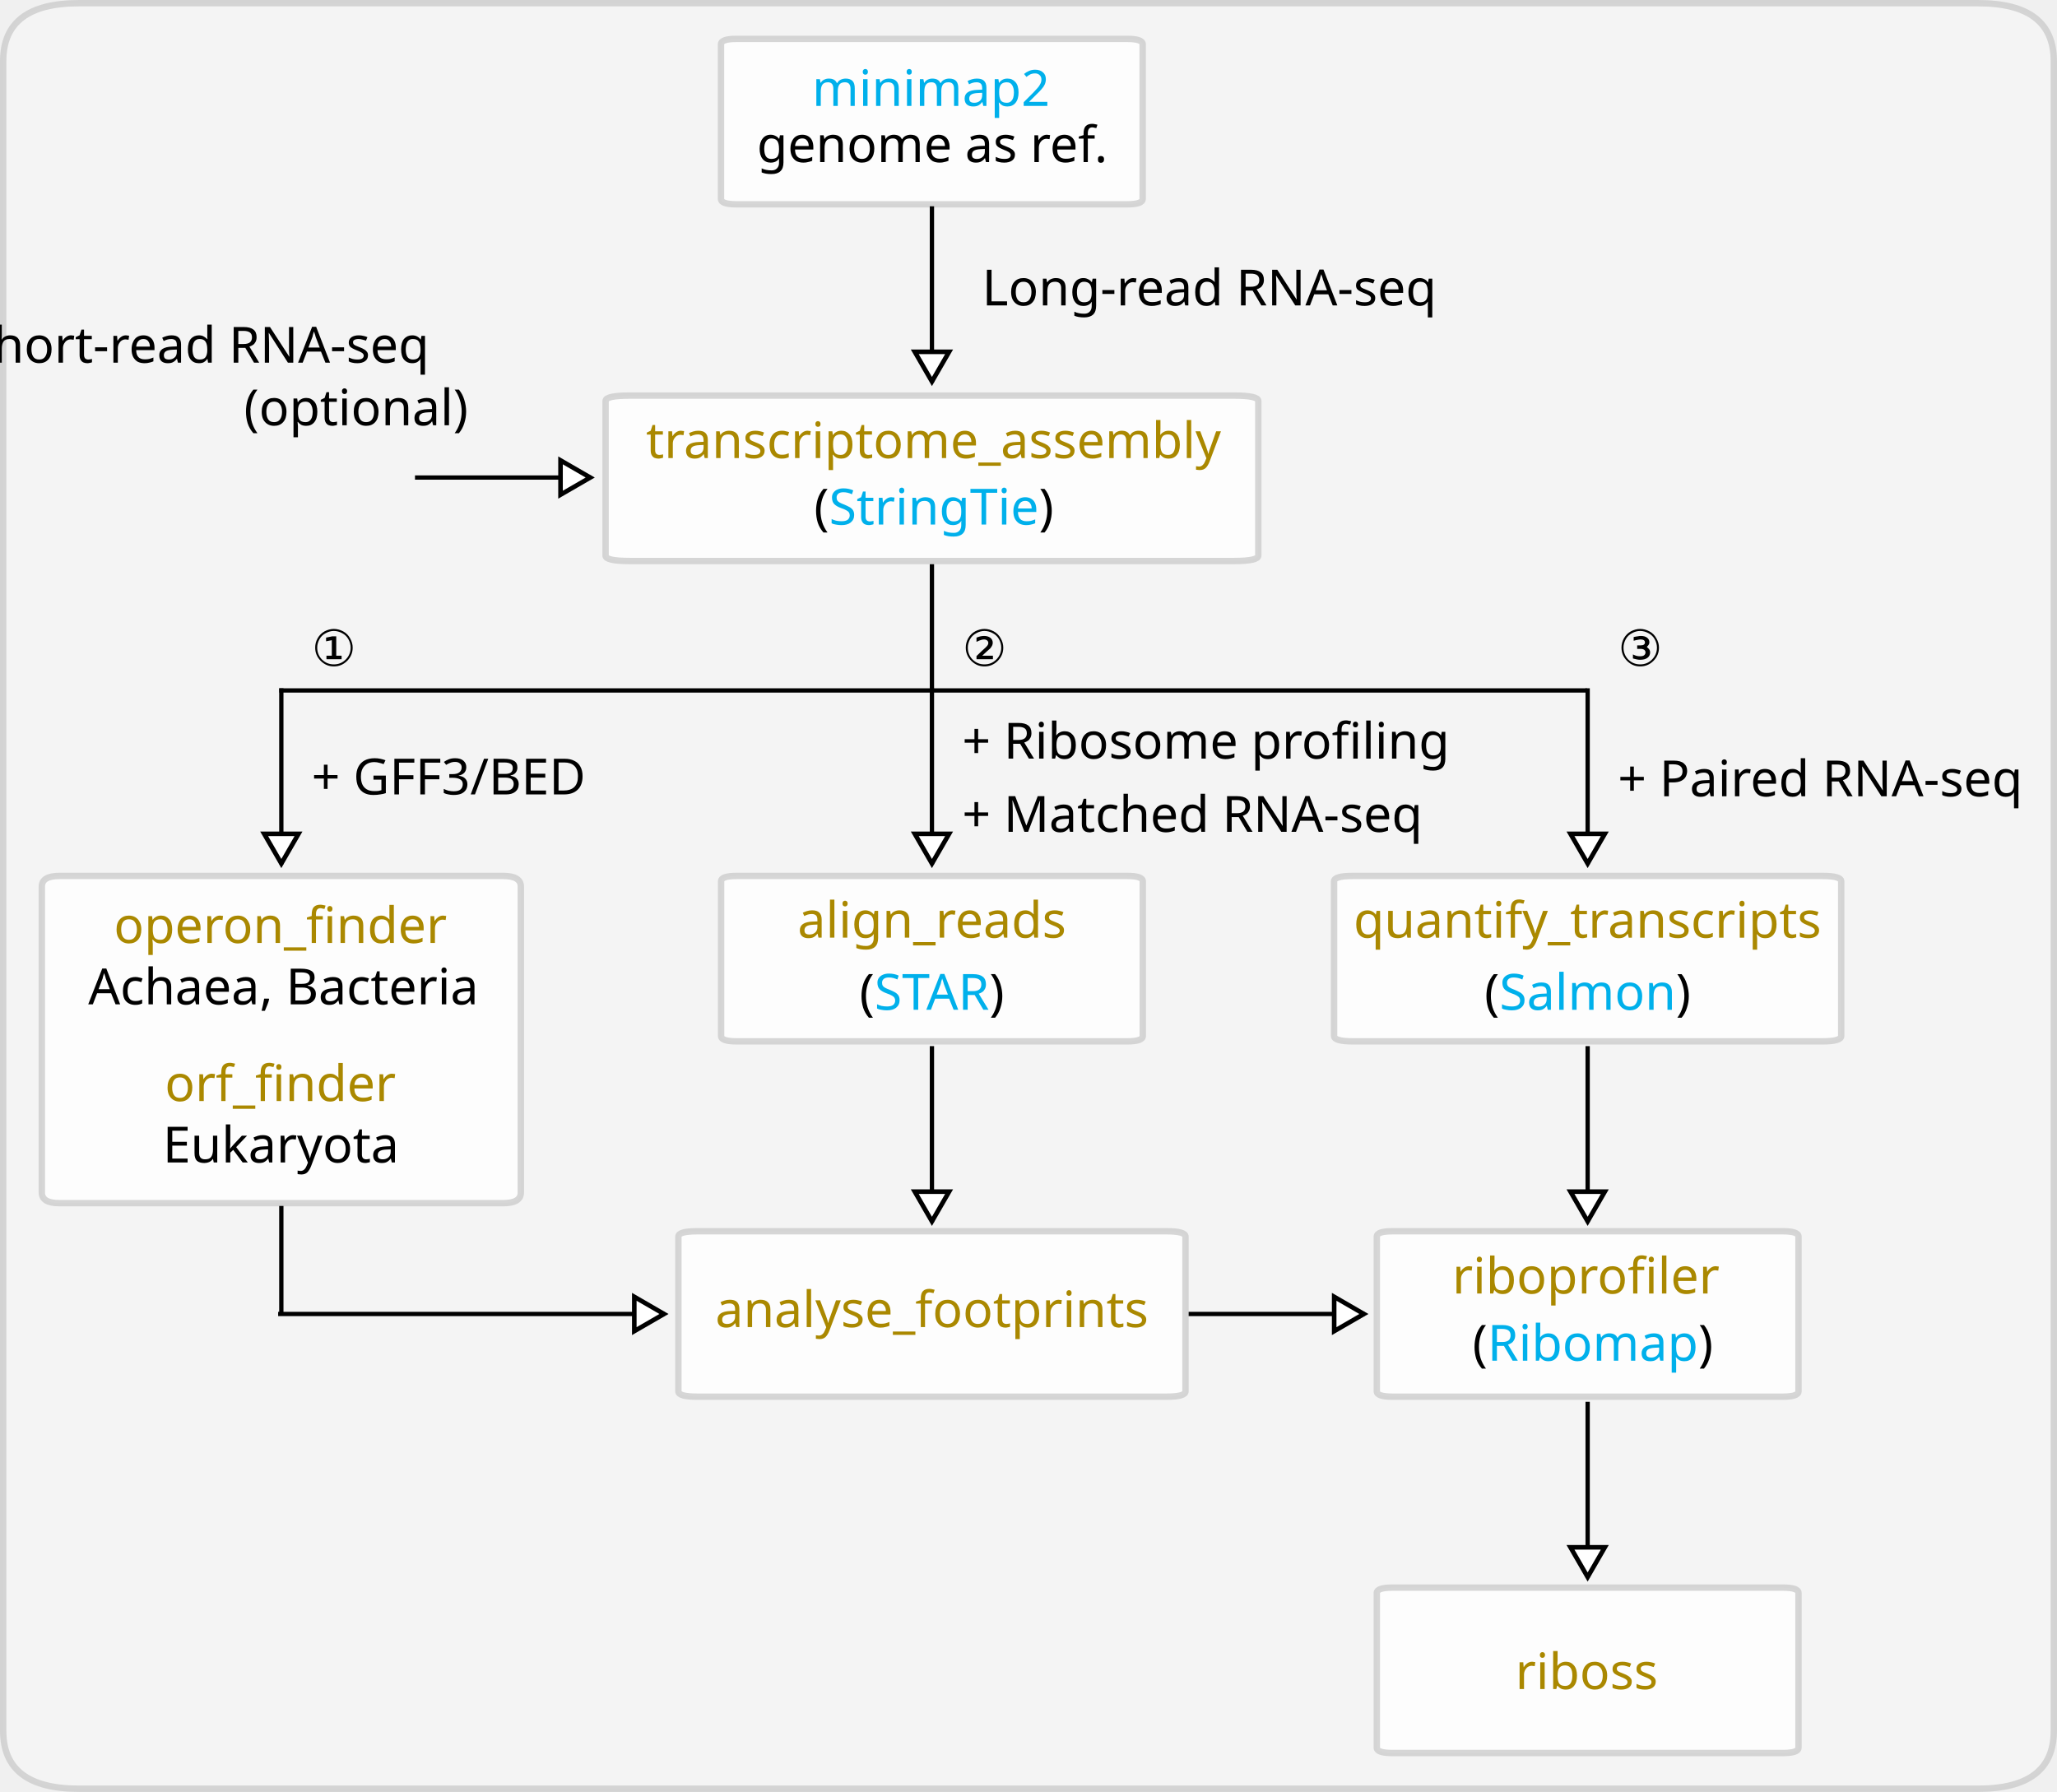
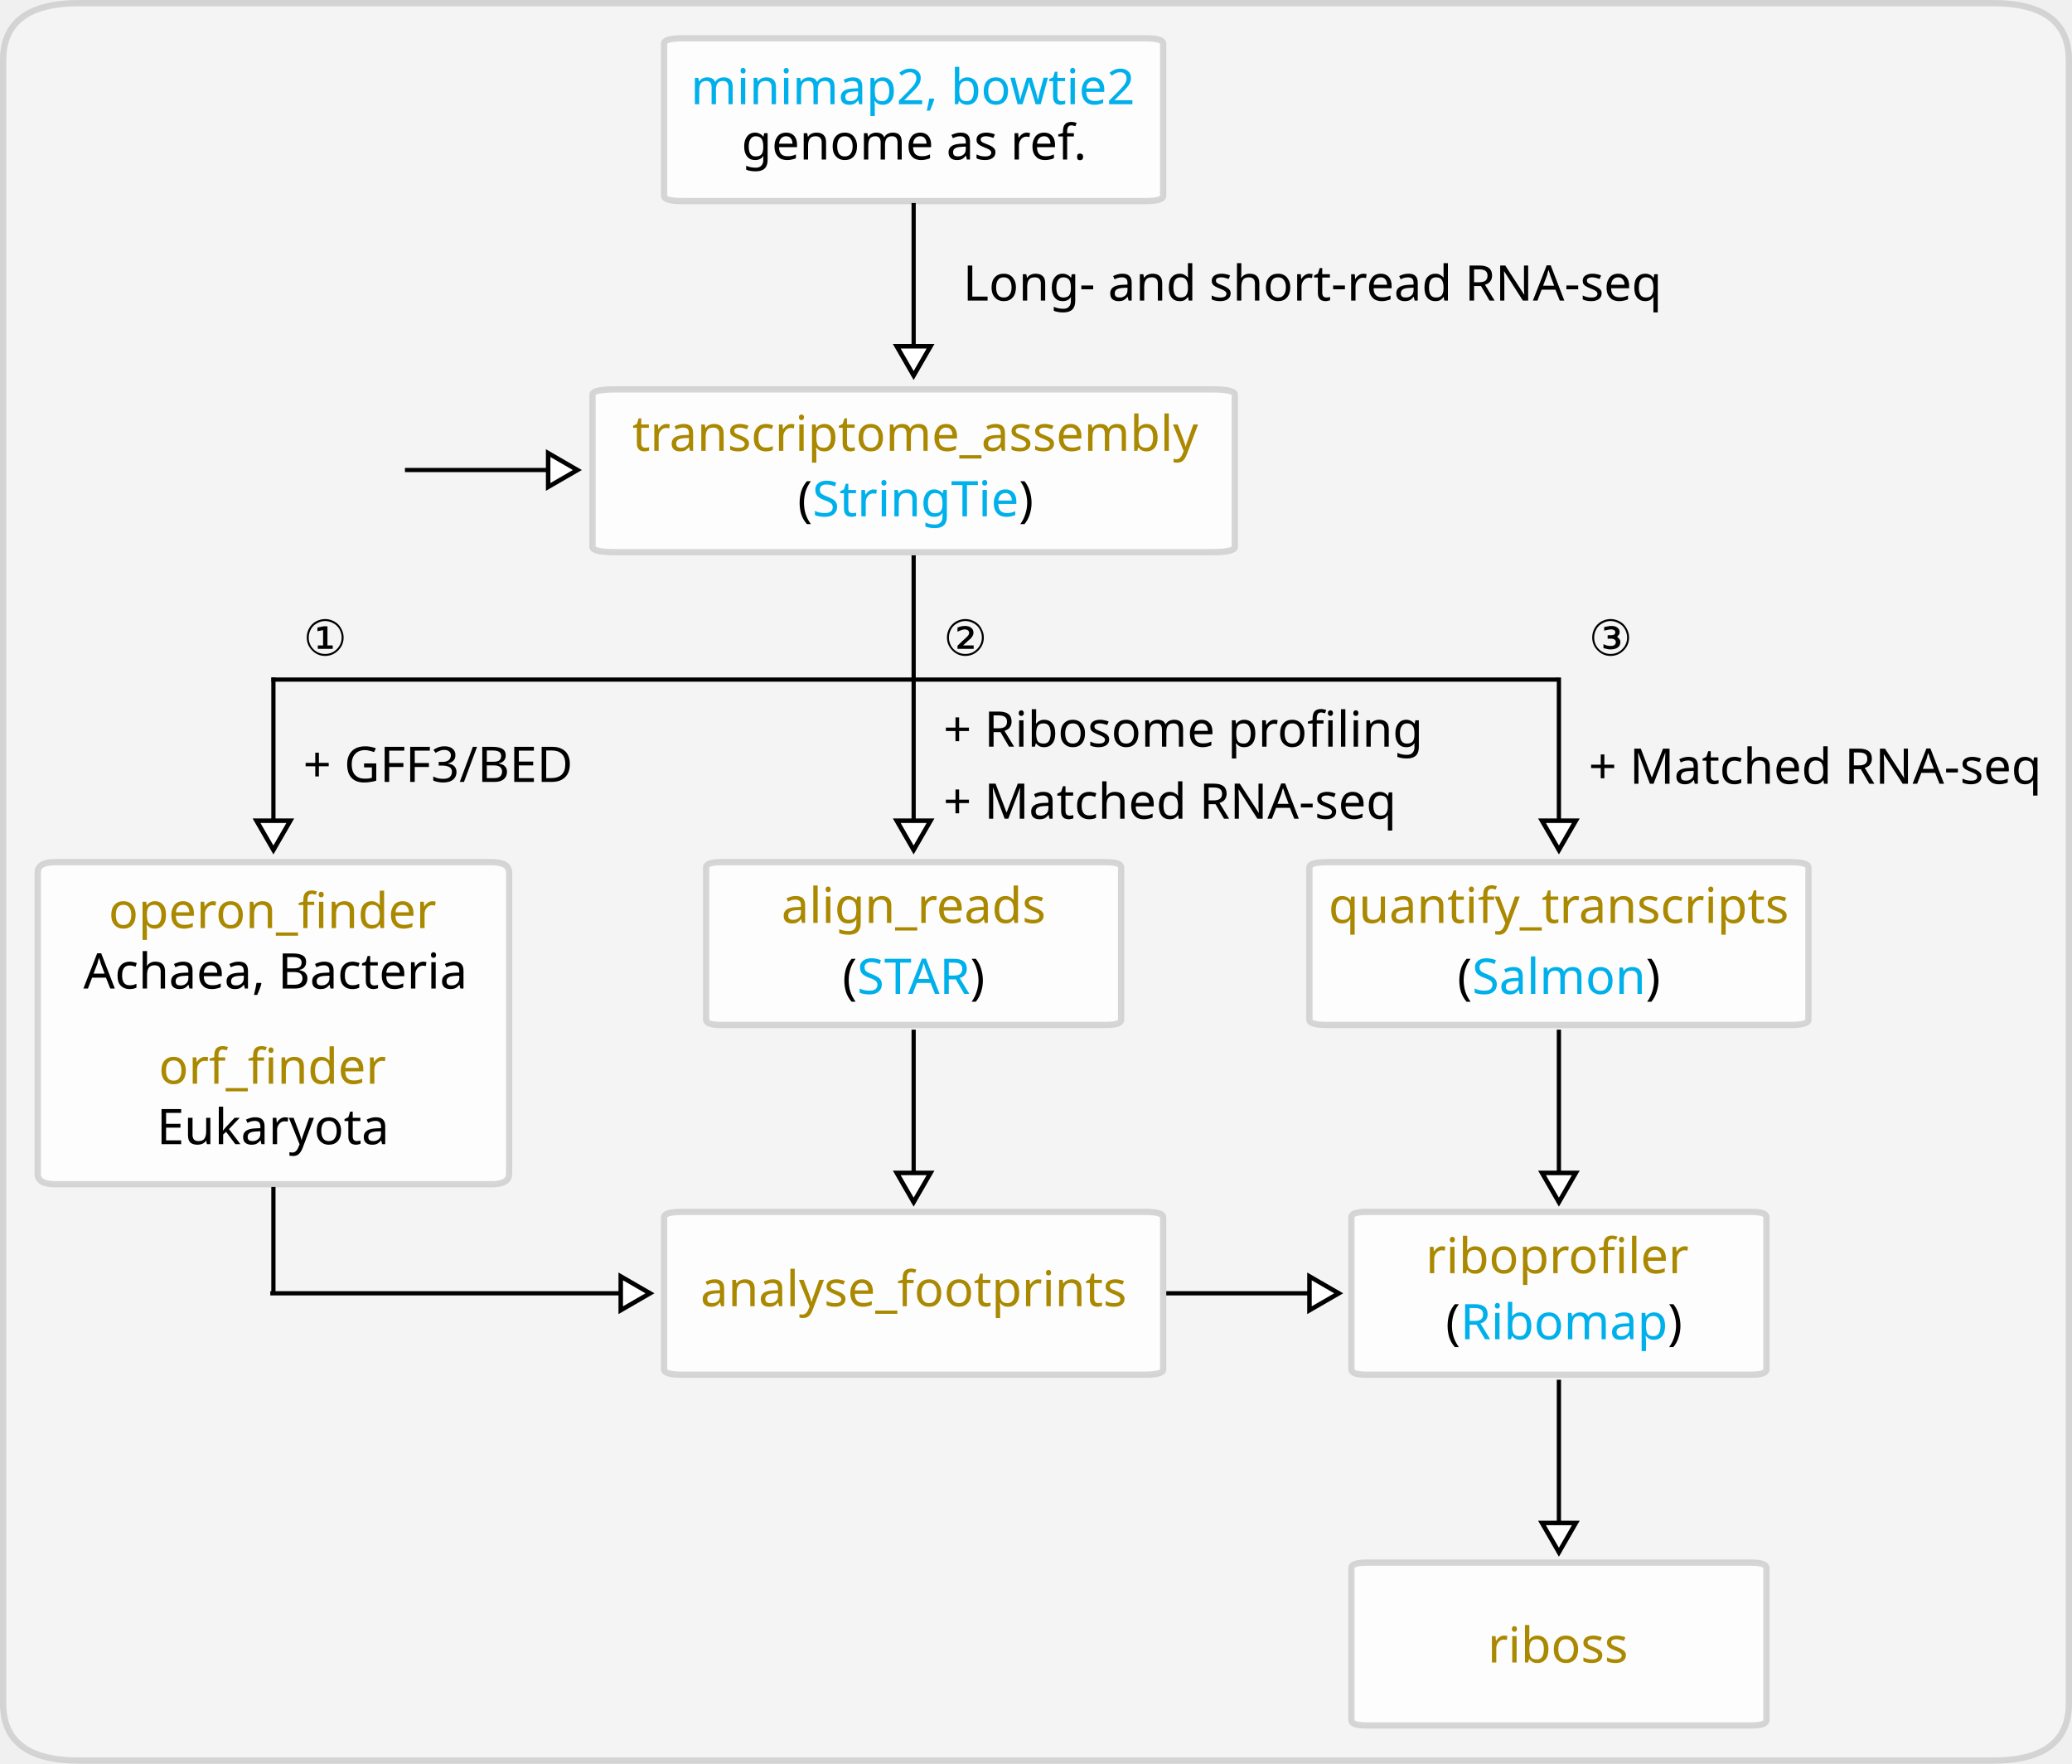
- <svg xmlns="http://www.w3.org/2000/svg" width="174mm" height="151.582mm" viewBox="0 0 174 151.582" version="1.1" id="svg5">
-   <style id="style2">
-     g { fill: black; }
-     @media (prefers-color-scheme: dark) {
-       g { fill: white; }
-     }
-   </style>
+ <svg xmlns="http://www.w3.org/2000/svg" width="178.108mm" height="151.582mm" viewBox="0 0 178.108 151.582" version="1.1" id="svg5">
  <defs id="defs2">
    <marker orient="auto" refY="0" refX="0" id="EmptyTriangleOutL-0-6-7" style="overflow:visible">
      <path id="path4861-4-29-53" d="M 5.77,0 -2.88,5 V -5 Z" style="fill:#ffffff;fill-rule:evenodd;stroke:#000000;stroke-width:1pt;stroke-opacity:1" transform="matrix(0.8,0,0,0.8,-4.8,0)" />
    </marker>
    <marker orient="auto" refY="0" refX="0" id="EmptyTriangleOutL-0-6-7-9" style="overflow:visible">
      <path id="path4861-4-29-53-4" d="M 5.77,0 -2.88,5 V -5 Z" style="fill:#ffffff;fill-rule:evenodd;stroke:#000000;stroke-width:1pt;stroke-opacity:1" transform="matrix(0.8,0,0,0.8,-4.8,0)" />
    </marker>
-     <marker orient="auto" refY="0" refX="0" id="EmptyTriangleOutL-0-6-7-9-1" style="overflow:visible">
-       <path id="path4861-4-29-53-4-5" d="M 5.77,0 -2.88,5 V -5 Z" style="fill:#ffffff;fill-rule:evenodd;stroke:#000000;stroke-width:1pt;stroke-opacity:1" transform="matrix(0.8,0,0,0.8,-4.8,0)" />
-     </marker>
-     <marker orient="auto" refY="0" refX="0" id="EmptyTriangleOutL-0-6-7-9-1-7" style="overflow:visible">
-       <path id="path4861-4-29-53-4-5-7" d="M 5.77,0 -2.88,5 V -5 Z" style="fill:#ffffff;fill-rule:evenodd;stroke:#000000;stroke-width:1pt;stroke-opacity:1" transform="matrix(0.8,0,0,0.8,-4.8,0)" />
-     </marker>
    <marker orient="auto" refY="0" refX="0" id="EmptyTriangleOutL-0-6-7-8" style="overflow:visible">
      <path id="path4861-4-29-53-45" d="M 5.77,0 -2.88,5 V -5 Z" style="fill:#ffffff;fill-rule:evenodd;stroke:#000000;stroke-width:1pt;stroke-opacity:1" transform="matrix(0.8,0,0,0.8,-4.8,0)" />
    </marker>
    <marker orient="auto" refY="0" refX="0" id="EmptyTriangleOutL-0-6-7-5" style="overflow:visible">
      <path id="path4861-4-29-53-5" d="M 5.77,0 -2.88,5 V -5 Z" style="fill:#ffffff;fill-rule:evenodd;stroke:#000000;stroke-width:1pt;stroke-opacity:1" transform="matrix(0.8,0,0,0.8,-4.8,0)" />
    </marker>
-     <marker orient="auto" refY="0" refX="0" id="EmptyTriangleOutL-0-6-7-5-44" style="overflow:visible">
-       <path id="path4861-4-29-53-5-4" d="M 5.77,0 -2.88,5 V -5 Z" style="fill:#ffffff;fill-rule:evenodd;stroke:#000000;stroke-width:1pt;stroke-opacity:1" transform="matrix(0.8,0,0,0.8,-4.8,0)" />
+     <marker orient="auto" refY="0" refX="0" id="EmptyTriangleOutL-0-6-7-9-1" style="overflow:visible">
+       <path id="path4861-4-29-53-4-5" d="M 5.77,0 -2.88,5 V -5 Z" style="fill:#ffffff;fill-rule:evenodd;stroke:#000000;stroke-width:1pt;stroke-opacity:1" transform="matrix(0.8,0,0,0.8,-4.8,0)" />
    </marker>
    <marker orient="auto" refY="0" refX="0" id="EmptyTriangleOutL-0-6-7-5-4" style="overflow:visible">
      <path id="path4861-4-29-53-5-9" d="M 5.77,0 -2.88,5 V -5 Z" style="fill:#ffffff;fill-rule:evenodd;stroke:#000000;stroke-width:1pt;stroke-opacity:1" transform="matrix(0.8,0,0,0.8,-4.8,0)" />
+     </marker>
+     <marker orient="auto" refY="0" refX="0" id="EmptyTriangleOutL-0-6-7-9-1-7" style="overflow:visible">
+       <path id="path4861-4-29-53-4-5-7" d="M 5.77,0 -2.88,5 V -5 Z" style="fill:#ffffff;fill-rule:evenodd;stroke:#000000;stroke-width:1pt;stroke-opacity:1" transform="matrix(0.8,0,0,0.8,-4.8,0)" />
    </marker>
    <marker orient="auto" refY="0" refX="0" id="EmptyTriangleOutL-0-6-7-9-1-7-5" style="overflow:visible">
      <path id="path4861-4-29-53-4-5-7-9" d="M 5.77,0 -2.88,5 V -5 Z" style="fill:#ffffff;fill-rule:evenodd;stroke:#000000;stroke-width:1pt;stroke-opacity:1" transform="matrix(0.8,0,0,0.8,-4.8,0)" />
    </marker>
    <marker orient="auto" refY="0" refX="0" id="EmptyTriangleOutL-0-6-7-9-1-7-5-3" style="overflow:visible">
      <path id="path4861-4-29-53-4-5-7-9-0" d="M 5.77,0 -2.88,5 V -5 Z" style="fill:#ffffff;fill-rule:evenodd;stroke:#000000;stroke-width:1pt;stroke-opacity:1" transform="matrix(0.8,0,0,0.8,-4.8,0)" />
    </marker>
+     <marker orient="auto" refY="0" refX="0" id="EmptyTriangleOutL-0-6-7-5-44" style="overflow:visible">
+       <path id="path4861-4-29-53-5-4" d="M 5.77,0 -2.88,5 V -5 Z" style="fill:#ffffff;fill-rule:evenodd;stroke:#000000;stroke-width:1pt;stroke-opacity:1" transform="matrix(0.8,0,0,0.8,-4.8,0)" />
+     </marker>
  </defs>
-   <g id="layer1" transform="translate(-1.95196,-6.79778)">
-     <path d="M 8.62,158.11 H 169.285 C 173.546,158.11 175.682,156.481 175.682,153.209 V 11.968 C 175.682,8.697 173.546,7.068 169.285,7.068 H 8.62 C 4.351,7.068 2.222,8.697 2.222,11.968 V 153.209 C 2.222,156.481 4.351,158.11 8.62,158.11 Z" style="fill:#ffffff;fill-opacity:0.3;fill-rule:nonzero;stroke:#cccccc;stroke-width:0.54;stroke-linecap:butt;stroke-linejoin:miter;stroke-miterlimit:10;stroke-dasharray:none;stroke-opacity:0.8" id="path11249-9-6-36" />
-     <g id="g3583" transform="translate(0.462682,-1.69573)">
+   <g id="layer1" transform="translate(-1.78459,-8.49318)">
+     <path d="M 8.604,159.805 H 173.074 C 177.436,159.805 179.623,158.176 179.623,154.904 V 13.664 C 179.623,10.393 177.436,8.763 173.074,8.763 H 8.604 C 4.234,8.763 2.055,10.393 2.055,13.664 V 154.904 C 2.055,158.176 4.234,159.805 8.604,159.805 Z" style="fill:#ffffff;fill-opacity:0.3;fill-rule:nonzero;stroke:#cccccc;stroke-width:0.54;stroke-linecap:butt;stroke-linejoin:miter;stroke-miterlimit:10;stroke-dasharray:none;stroke-opacity:0.8" id="path11249-9-6-36" />
+     <g id="g3583">
      <g id="g90037-3" transform="translate(96.212,-29.4281)">
        <path d="M 19.709,126.012 H 59.441 C 60.495,126.012 61.023,125.861 61.023,125.558 V 112.473 C 61.023,112.17 60.495,112.019 59.441,112.019 H 19.709 C 18.653,112.019 18.127,112.17 18.127,112.473 V 125.558 C 18.127,125.861 18.653,126.012 19.709,126.012 Z" style="fill:#ffffff;fill-opacity:0.8;fill-rule:nonzero;stroke:#cccccc;stroke-width:0.54;stroke-linecap:butt;stroke-linejoin:miter;stroke-miterlimit:10;stroke-dasharray:none;stroke-opacity:0.8" id="path11249-9-6-3-3-6" />
      </g>
      <path d="M 119.268,126.641 H 152.306 C 153.183,126.641 153.622,126.49 153.622,126.187 V 113.102 C 153.622,112.799 153.183,112.648 152.306,112.648 H 119.268 C 118.39,112.648 117.952,112.799 117.952,113.102 V 126.187 C 117.952,126.49 118.39,126.641 119.268,126.641 Z" style="fill:#ffffff;fill-opacity:0.8;fill-rule:nonzero;stroke:#cccccc;stroke-width:0.54;stroke-linecap:butt;stroke-linejoin:miter;stroke-miterlimit:10;stroke-dasharray:none;stroke-opacity:0.8" id="path11249-9-6-3-0" />
      <path d="M 63.801,96.584 H 96.84 C 97.717,96.584 98.156,96.433 98.156,96.13 V 83.045 C 98.156,82.742 97.717,82.591 96.84,82.591 H 63.801 C 62.924,82.591 62.486,82.742 62.486,83.045 V 96.13 C 62.486,96.433 62.924,96.584 63.801,96.584 Z" style="fill:#ffffff;fill-opacity:0.8;fill-rule:nonzero;stroke:#cccccc;stroke-width:0.54;stroke-linecap:butt;stroke-linejoin:miter;stroke-miterlimit:10;stroke-dasharray:none;stroke-opacity:0.8" id="path11249-9-6-3-6" />
      <path d="M 54.75,55.95 H 105.893 C 107.248,55.95 107.927,55.799 107.927,55.496 V 42.411 C 107.927,42.108 107.248,41.957 105.893,41.957 H 54.75 C 53.391,41.957 52.715,42.108 52.715,42.411 V 55.496 C 52.715,55.799 53.391,55.95 54.75,55.95 Z" style="fill:#ffffff;fill-opacity:0.8;fill-rule:nonzero;stroke:#cccccc;stroke-width:0.54;stroke-linecap:butt;stroke-linejoin:miter;stroke-miterlimit:10;stroke-dasharray:none;stroke-opacity:0.8" id="path11249-9-6-7" />
-       <path d="M 63.793,25.776 H 96.832 C 97.708,25.776 98.147,25.625 98.147,25.322 V 12.237 C 98.147,11.934 97.708,11.783 96.832,11.783 H 63.793 C 62.915,11.783 62.478,11.934 62.478,12.237 V 25.322 C 62.478,25.625 62.915,25.776 63.793,25.776 Z" style="fill:#ffffff;fill-opacity:0.8;fill-rule:nonzero;stroke:#cccccc;stroke-width:0.54;stroke-linecap:butt;stroke-linejoin:miter;stroke-miterlimit:10;stroke-dasharray:none;stroke-opacity:0.8" id="path11249-9-6" />
+       <path d="M 60.455,25.776 H 100.186 C 101.241,25.776 101.769,25.625 101.769,25.322 V 12.237 C 101.769,11.934 101.241,11.783 100.186,11.783 H 60.455 C 59.399,11.783 58.873,11.934 58.873,12.237 V 25.322 C 58.873,25.625 59.399,25.776 60.455,25.776 Z" style="fill:#ffffff;fill-opacity:0.8;fill-rule:nonzero;stroke:#cccccc;stroke-width:0.54;stroke-linecap:butt;stroke-linejoin:miter;stroke-miterlimit:10;stroke-dasharray:none;stroke-opacity:0.8" id="path11249-9-6" />
      <g id="g90037" transform="translate(40.7458,0.629238)">
        <path d="M 19.709,126.012 H 59.441 C 60.495,126.012 61.023,125.861 61.023,125.558 V 112.473 C 61.023,112.17 60.495,112.019 59.441,112.019 H 19.709 C 18.653,112.019 18.127,112.17 18.127,112.473 V 125.558 C 18.127,125.861 18.653,126.012 19.709,126.012 Z" style="fill:#ffffff;fill-opacity:0.8;fill-rule:nonzero;stroke:#cccccc;stroke-width:0.54;stroke-linecap:butt;stroke-linejoin:miter;stroke-miterlimit:10;stroke-dasharray:none;stroke-opacity:0.8" id="path11249-9-6-3-3" />
        <text xml:space="preserve" style="font-size:4.233px;line-height:1.25;font-family:sans-serif;letter-spacing:0px;word-spacing:0px;stroke-width:0.265" x="21.255" y="120.127" id="text236-1-30-88">
          <tspan style="font-style:normal;font-variant:normal;font-weight:normal;font-stretch:normal;font-size:4.233px;line-height:1.25;font-family:sans-serif;font-variant-ligatures:normal;font-variant-position:normal;font-variant-caps:normal;font-variant-numeric:normal;font-variant-alternates:normal;font-variant-east-asian:normal;font-feature-settings:normal;font-variation-settings:normal;text-indent:0;text-align:start;text-decoration-line:none;text-decoration-style:solid;text-decoration-color:#000000;letter-spacing:0px;word-spacing:0px;text-transform:none;writing-mode:lr-tb;direction:ltr;text-orientation:mixed;dominant-baseline:auto;baseline-shift:baseline;white-space:normal;opacity:1;vector-effect:none;fill:#aa8800;fill-opacity:1;stroke-width:0.265;stroke-linecap:butt;stroke-linejoin:miter;stroke-miterlimit:4;stroke-dasharray:none;stroke-dashoffset:0;stroke-opacity:1;-inkscape-stroke:none;stop-color:#000000;stop-opacity:1" x="21.255" y="120.127" id="tspan429-9-7-4">analyse_footprints</tspan>
        </text>
      </g>
      <g id="g89895" transform="translate(-97.8834,0.638669)">
        <path d="M 104.406,109.633 H 141.935 C 142.932,109.633 143.43,109.335 143.43,108.734 V 82.85 C 143.43,82.251 142.932,81.952 141.935,81.952 H 104.406 C 103.408,81.952 102.911,82.251 102.911,82.85 V 108.734 C 102.911,109.335 103.408,109.633 104.406,109.633 Z" style="fill:#ffffff;fill-opacity:0.8;fill-rule:nonzero;stroke:#cccccc;stroke-width:0.54;stroke-linecap:butt;stroke-linejoin:miter;stroke-miterlimit:10;stroke-dasharray:none;stroke-opacity:0.8" id="path11249-9-6-3-9" />
        <g id="g89834" transform="translate(2.11667,0.5726)">
          <text xml:space="preserve" style="font-size:4.233px;line-height:1.25;font-family:sans-serif;letter-spacing:0px;word-spacing:0px;stroke-width:0.265" x="104.718" y="92.246" id="text236-1-30-4">
            <tspan style="stroke-width:0.265" x="104.718" y="92.246" id="tspan429-9-7-9">Achaea, Bacteria</tspan>
          </text>
          <text xml:space="preserve" style="font-size:4.233px;line-height:1.25;font-family:sans-serif;letter-spacing:0px;word-spacing:0px;stroke-width:0.265" x="111.032" y="105.617" id="text236-1-30-4-5">
            <tspan style="stroke-width:0.265" x="111.032" y="105.617" id="tspan429-9-7-9-0">Eukaryota</tspan>
          </text>
          <text xml:space="preserve" style="font-size:4.233px;line-height:1.25;font-family:sans-serif;letter-spacing:0px;word-spacing:0px;stroke-width:0.265" x="106.881" y="87.046" id="text236-1-30-88-9">
            <tspan style="font-style:normal;font-variant:normal;font-weight:normal;font-stretch:normal;font-size:4.233px;line-height:1.25;font-family:sans-serif;font-variant-ligatures:normal;font-variant-position:normal;font-variant-caps:normal;font-variant-numeric:normal;font-variant-alternates:normal;font-variant-east-asian:normal;font-feature-settings:normal;font-variation-settings:normal;text-indent:0;text-align:start;text-decoration-line:none;text-decoration-style:solid;text-decoration-color:#000000;letter-spacing:0px;word-spacing:0px;text-transform:none;writing-mode:lr-tb;direction:ltr;text-orientation:mixed;dominant-baseline:auto;baseline-shift:baseline;white-space:normal;opacity:1;vector-effect:none;fill:#aa8800;fill-opacity:1;stroke-width:0.265;stroke-linecap:butt;stroke-linejoin:miter;stroke-miterlimit:4;stroke-dasharray:none;stroke-dashoffset:0;stroke-opacity:1;-inkscape-stroke:none;stop-color:#000000;stop-opacity:1" x="106.881" y="87.046" id="tspan429-9-7-4-2">operon_finder</tspan>
          </text>
          <text xml:space="preserve" style="font-size:4.233px;line-height:1.25;font-family:sans-serif;letter-spacing:0px;word-spacing:0px;stroke-width:0.265" x="111.195" y="100.418" id="text236-1-30-88-9-6">
            <tspan style="font-style:normal;font-variant:normal;font-weight:normal;font-stretch:normal;font-size:4.233px;line-height:1.25;font-family:sans-serif;font-variant-ligatures:normal;font-variant-position:normal;font-variant-caps:normal;font-variant-numeric:normal;font-variant-alternates:normal;font-variant-east-asian:normal;font-feature-settings:normal;font-variation-settings:normal;text-indent:0;text-align:start;text-decoration-line:none;text-decoration-style:solid;text-decoration-color:#000000;letter-spacing:0px;word-spacing:0px;text-transform:none;writing-mode:lr-tb;direction:ltr;text-orientation:mixed;dominant-baseline:auto;baseline-shift:baseline;white-space:normal;opacity:1;vector-effect:none;fill:#aa8800;fill-opacity:1;stroke-width:0.265;stroke-linecap:butt;stroke-linejoin:miter;stroke-miterlimit:4;stroke-dasharray:none;stroke-dashoffset:0;stroke-opacity:1;-inkscape-stroke:none;stop-color:#000000;stop-opacity:1" x="111.195" y="100.418" id="tspan429-9-7-4-2-6">orf_finder</tspan>
          </text>
        </g>
      </g>
      <g id="g90960" transform="translate(-1.341,-1.43017)">
        <path d="M 120.609,158.216 H 153.647 C 154.524,158.216 154.963,158.065 154.963,157.762 V 144.677 C 154.963,144.374 154.524,144.223 153.647,144.223 H 120.609 C 119.731,144.223 119.293,144.374 119.293,144.677 V 157.762 C 119.293,158.065 119.731,158.216 120.609,158.216 Z" style="fill:#ffffff;fill-opacity:0.8;fill-rule:nonzero;stroke:#cccccc;stroke-width:0.54;stroke-linecap:butt;stroke-linejoin:miter;stroke-miterlimit:10;stroke-dasharray:none;stroke-opacity:0.8" id="path11249-9-6-3-0-6" />
        <text xml:space="preserve" style="font-size:4.233px;line-height:1.25;font-family:sans-serif;letter-spacing:0px;word-spacing:0px;stroke-width:0.265" x="131.013" y="152.807" id="text236-1-30-88-4">
          <tspan style="font-style:normal;font-variant:normal;font-weight:normal;font-stretch:normal;font-size:4.233px;line-height:1.25;font-family:sans-serif;font-variant-ligatures:normal;font-variant-position:normal;font-variant-caps:normal;font-variant-numeric:normal;font-variant-alternates:normal;font-variant-east-asian:normal;font-feature-settings:normal;font-variation-settings:normal;text-indent:0;text-align:start;text-decoration-line:none;text-decoration-style:solid;text-decoration-color:#000000;letter-spacing:0px;word-spacing:0px;text-transform:none;writing-mode:lr-tb;direction:ltr;text-orientation:mixed;dominant-baseline:auto;baseline-shift:baseline;white-space:normal;opacity:1;vector-effect:none;fill:#aa8800;fill-opacity:1;stroke-width:0.265;stroke-linecap:butt;stroke-linejoin:miter;stroke-miterlimit:4;stroke-dasharray:none;stroke-dashoffset:0;stroke-opacity:1;-inkscape-stroke:none;stop-color:#000000;stop-opacity:1" x="131.013" y="152.807" id="tspan429-9-7-4-9">riboss</tspan>
        </text>
      </g>
      <text xml:space="preserve" style="font-size:4.233px;line-height:1.25;font-family:sans-serif;letter-spacing:0px;word-spacing:0px;stroke-width:0.265" x="84.565" y="34.327" id="text236-1">
-         <tspan style="stroke-width:0.265" x="84.565" y="34.327" id="tspan429-9">Long-read RNA-seq</tspan>
-       </text>
-       <text xml:space="preserve" style="font-size:4.233px;line-height:1.25;font-family:sans-serif;letter-spacing:0px;word-spacing:0px;stroke-width:0.265" x="48.797" y="39.174" id="text236-1-3">
-         <tspan style="text-align:end;text-anchor:end;stroke-width:0.265" x="48.797" y="39.174" id="tspan429-9-1">+ Short-read RNA-seq </tspan>
-         <tspan style="text-align:end;text-anchor:end;stroke-width:0.265" x="48.797" y="44.466" id="tspan3462">(optional)</tspan>
+         <tspan style="stroke-width:0.265" x="84.565" y="34.327" id="tspan429-9">Long- and short-read RNA-seq</tspan>
      </text>
      <text xml:space="preserve" style="font-size:4.233px;line-height:1.25;font-family:sans-serif;letter-spacing:0px;word-spacing:0px;stroke-width:0.265" x="56.141" y="47.243" id="text236-1-4-3">
        <tspan style="fill:#aa8800;stroke-width:0.265" x="56.141" y="47.243" id="tspan429-9-4-1">transcriptome_assembly</tspan>
      </text>
      <text xml:space="preserve" style="font-size:4.233px;line-height:1.25;font-family:sans-serif;letter-spacing:0px;word-spacing:0px;stroke-width:0.265" x="70.348" y="52.867" id="text236-3">
        <tspan id="tspan234-6" style="stroke-width:0.265" x="70.348" y="52.867">(<tspan style="font-style:normal;font-variant:normal;font-weight:normal;font-stretch:normal;font-size:4.233px;line-height:1.25;font-family:sans-serif;font-variant-ligatures:normal;font-variant-position:normal;font-variant-caps:normal;font-variant-numeric:normal;font-variant-alternates:normal;font-variant-east-asian:normal;font-feature-settings:normal;font-variation-settings:normal;text-indent:0;text-align:start;text-decoration-line:none;text-decoration-style:solid;text-decoration-color:#000000;letter-spacing:0px;word-spacing:0px;text-transform:none;writing-mode:lr-tb;direction:ltr;text-orientation:mixed;dominant-baseline:auto;baseline-shift:baseline;white-space:normal;opacity:1;vector-effect:none;fill:#00b0eb;fill-opacity:1;stroke-width:0.265;stroke-linecap:butt;stroke-linejoin:miter;stroke-miterlimit:4;stroke-dasharray:none;stroke-dashoffset:0;stroke-opacity:1;-inkscape-stroke:none;stop-color:#000000;stop-opacity:1" id="tspan3257">StringTie</tspan>)</tspan>
      </text>
      <path style="fill:none;fill-rule:evenodd;stroke:#000000;stroke-width:0.363;stroke-linecap:butt;stroke-linejoin:miter;stroke-miterlimit:4;stroke-dasharray:none;stroke-opacity:1;marker-end:url(#EmptyTriangleOutL-0-6-7)" d="M 135.787,66.718 C 135.787,81.608 135.787,81.608 135.787,81.608" id="path6645-8-8-1-5" />
      <path style="fill:none;fill-rule:evenodd;stroke:#000000;stroke-width:0.363;stroke-linecap:butt;stroke-linejoin:miter;stroke-miterlimit:4;stroke-dasharray:none;stroke-opacity:1;marker-end:url(#EmptyTriangleOutL-0-6-7-9)" d="M 80.321,25.944 C 80.321,40.833 80.321,40.833 80.321,40.833" id="path6645-8-8-1-5-7" />
      <path style="fill:none;fill-rule:evenodd;stroke:#000000;stroke-width:0.363;stroke-linecap:butt;stroke-linejoin:miter;stroke-miterlimit:4;stroke-dasharray:none;stroke-opacity:1;marker-end:url(#EmptyTriangleOutL-0-6-7-9-1)" d="M 25.287,66.718 C 25.287,81.607 25.287,81.607 25.287,81.607" id="path6645-8-8-1-5-7-9" />
      <path style="fill:none;fill-rule:evenodd;stroke:#000000;stroke-width:0.363;stroke-linecap:butt;stroke-linejoin:miter;stroke-miterlimit:4;stroke-dasharray:none;stroke-opacity:1;marker-end:url(#EmptyTriangleOutL-0-6-7-9-1-7)" d="M 80.321,96.986 C 80.321,111.876 80.321,111.876 80.321,111.876" id="path6645-8-8-1-5-7-9-1" />
      <path style="fill:none;fill-rule:evenodd;stroke:#000000;stroke-width:0.363;stroke-linecap:butt;stroke-linejoin:miter;stroke-miterlimit:4;stroke-dasharray:none;stroke-opacity:1;marker-end:url(#EmptyTriangleOutL-0-6-7-8)" d="M 36.593,48.889 C 51.482,48.889 51.482,48.889 51.482,48.889" id="path6645-8-8-1-5-0" />
      <path style="fill:none;fill-rule:evenodd;stroke:#000000;stroke-width:0.363;stroke-linecap:butt;stroke-linejoin:miter;stroke-miterlimit:4;stroke-dasharray:none;stroke-opacity:1;marker-end:url(#EmptyTriangleOutL-0-6-7-5)" d="M 135.787,96.986 C 135.787,111.876 135.787,111.876 135.787,111.876" id="path6645-8-8-1-5-3" />
      <path style="fill:none;fill-rule:evenodd;stroke:#000000;stroke-width:0.363;stroke-linecap:butt;stroke-linejoin:miter;stroke-miterlimit:4;stroke-dasharray:none;stroke-opacity:1;marker-end:url(#EmptyTriangleOutL-0-6-7-5-44)" d="M 135.787,127.073 C 135.787,141.963 135.787,141.963 135.787,141.963" id="path6645-8-8-1-5-3-7" />
      <path style="fill:none;fill-rule:evenodd;stroke:#000000;stroke-width:0.363;stroke-linecap:butt;stroke-linejoin:miter;stroke-miterlimit:4;stroke-dasharray:none;stroke-opacity:1;marker-end:url(#EmptyTriangleOutL-0-6-7-5-4)" d="M 80.321,66.718 C 80.321,81.607 80.321,81.607 80.321,81.607" id="path6645-8-8-1-5-3-0" />
      <path style="fill:none;stroke:#000000;stroke-width:0.363;stroke-linecap:butt;stroke-linejoin:miter;stroke-dasharray:none;stroke-opacity:1" d="M 80.321,56.221 V 66.926" id="path1995-5" />
      <path style="fill:none;stroke:#000000;stroke-width:0.363;stroke-linecap:butt;stroke-linejoin:miter;stroke-dasharray:none;stroke-opacity:1" d="M 25.287,110.507 V 119.507" id="path1995-3-4" />
      <path style="fill:none;stroke:#000000;stroke-width:0.363;stroke-linecap:butt;stroke-linejoin:miter;stroke-dasharray:none;stroke-opacity:1" d="M 25.114,66.9 H 135.715" id="path1995-0-7-1" />
-       <text xml:space="preserve" style="font-size:4.233px;line-height:1.25;font-family:sans-serif;letter-spacing:0px;word-spacing:0px;stroke-width:0.265" x="70.184" y="17.457" id="text236-3-1">
-         <tspan id="tspan234-6-0" style="fill:#00b0eb;fill-opacity:1;stroke-width:0.265" x="70.184" y="17.457">minimap2</tspan>
+       <text xml:space="preserve" style="font-size:4.233px;line-height:1.25;font-family:sans-serif;letter-spacing:0px;word-spacing:0px;stroke-width:0.265" x="61.157" y="17.457" id="text236-3-1">
+         <tspan id="tspan234-6-0" style="fill:#00b0eb;fill-opacity:1;stroke-width:0.265" x="61.157" y="17.457">minimap2, bowtie2</tspan>
      </text>
-       <text xml:space="preserve" style="font-size:4.233px;line-height:1.25;font-family:sans-serif;letter-spacing:0px;word-spacing:0px;stroke-width:0.265" x="65.511" y="22.206" id="text236-1-30">
-         <tspan style="stroke-width:0.265" x="65.511" y="22.206" id="tspan429-9-7">genome as ref.</tspan>
+       <text xml:space="preserve" style="font-size:4.233px;line-height:1.25;font-family:sans-serif;letter-spacing:0px;word-spacing:0px;stroke-width:0.265" x="65.519" y="22.206" id="text236-1-30">
+         <tspan style="stroke-width:0.265" x="65.519" y="22.206" id="tspan429-9-7">genome as ref.</tspan>
      </text>
      <g id="g11167" transform="translate(-1.54083)">
        <text xml:space="preserve" style="font-size:4.233px;line-height:1.25;font-family:sans-serif;letter-spacing:0px;word-spacing:0px;stroke-width:0.265" x="29.378" y="75.699" id="text236-3-5">
          <tspan id="tspan234-6-69" style="stroke-width:0.265" x="29.378" y="75.699">+ GFF3/BED</tspan>
        </text>
        <text xml:space="preserve" style="font-size:4.233px;line-height:1.25;font-family:sans-serif;letter-spacing:0px;word-spacing:0px;stroke-width:0.265" x="29.378" y="64.822" id="text2718">
          <tspan id="tspan2716" style="stroke-width:0.265" x="29.378" y="64.822">①</tspan>
        </text>
      </g>
      <g id="g11161" transform="translate(-1.49573)">
        <text xml:space="preserve" style="font-size:4.233px;line-height:1.25;font-family:sans-serif;letter-spacing:0px;word-spacing:0px;stroke-width:0.265" x="84.367" y="72.662" id="text236-8">
          <tspan style="stroke-width:0.265" x="84.367" y="72.662" id="tspan429-5">+ Ribosome profiling</tspan>
        </text>
        <text xml:space="preserve" style="font-size:4.233px;line-height:1.25;font-family:sans-serif;letter-spacing:0px;word-spacing:0px;stroke-width:0.265" x="84.367" y="78.863" id="text236-1-3-6-6">
          <tspan style="stroke-width:0.265" x="84.367" y="78.863" id="tspan429-9-1-1-11">+ Matched RNA-seq</tspan>
        </text>
        <text xml:space="preserve" style="font-size:4.233px;line-height:1.25;font-family:sans-serif;letter-spacing:0px;word-spacing:0px;stroke-width:0.265" x="84.367" y="64.822" id="text3726">
          <tspan id="tspan3724" style="stroke-width:0.265" x="84.367" y="64.822">②</tspan>
        </text>
      </g>
      <g id="g11153" transform="translate(-1.48373)">
        <text xml:space="preserve" style="font-size:4.233px;line-height:1.25;font-family:sans-serif;letter-spacing:0px;word-spacing:0px;stroke-width:0.265" x="139.821" y="75.852" id="text236-1-3-6">
-           <tspan style="stroke-width:0.265" x="139.821" y="75.852" id="tspan429-9-1-1">+ Paired RNA-seq</tspan>
+           <tspan style="stroke-width:0.265" x="139.821" y="75.852" id="tspan429-9-1-1">+ Matched RNA-seq</tspan>
        </text>
        <text xml:space="preserve" style="font-size:4.233px;line-height:1.25;font-family:sans-serif;letter-spacing:0px;word-spacing:0px;stroke-width:0.265" x="139.821" y="64.822" id="text5422">
          <tspan id="tspan5420" style="stroke-width:0.265" x="139.821" y="64.822">③</tspan>
        </text>
      </g>
      <g id="g89849" transform="translate(40.746,1.999)">
        <text xml:space="preserve" style="font-size:4.233px;line-height:1.25;font-family:sans-serif;letter-spacing:0px;word-spacing:0px;stroke-width:0.265" x="33.445" y="91.913" id="text236-3-3-7">
          <tspan id="tspan234-6-6-4" style="stroke-width:0.265" x="33.445" y="91.913">(<tspan style="fill:#00b0eb;fill-opacity:1" id="tspan3261">STAR</tspan>)</tspan>
        </text>
        <text xml:space="preserve" style="font-size:4.233px;line-height:1.25;font-family:sans-serif;letter-spacing:0px;word-spacing:0px;stroke-width:0.265" x="28.215" y="85.812" id="text236-1-30-88-9-4-72">
          <tspan style="font-style:normal;font-variant:normal;font-weight:normal;font-stretch:normal;font-size:4.233px;line-height:1.25;font-family:sans-serif;font-variant-ligatures:normal;font-variant-position:normal;font-variant-caps:normal;font-variant-numeric:normal;font-variant-alternates:normal;font-variant-east-asian:normal;font-feature-settings:normal;font-variation-settings:normal;text-indent:0;text-align:start;text-decoration-line:none;text-decoration-style:solid;text-decoration-color:#000000;letter-spacing:0px;word-spacing:0px;text-transform:none;writing-mode:lr-tb;direction:ltr;text-orientation:mixed;dominant-baseline:auto;baseline-shift:baseline;white-space:normal;opacity:1;vector-effect:none;fill:#aa8800;fill-opacity:1;stroke-width:0.265;stroke-linecap:butt;stroke-linejoin:miter;stroke-miterlimit:4;stroke-dasharray:none;stroke-dashoffset:0;stroke-opacity:1;-inkscape-stroke:none;stop-color:#000000;stop-opacity:1" x="28.215" y="85.812" id="tspan429-9-7-4-2-8-7">align_reads</tspan>
        </text>
      </g>
      <text xml:space="preserve" style="font-size:4.233px;line-height:1.25;font-family:sans-serif;letter-spacing:0px;word-spacing:0px;stroke-width:0.265" x="127.054" y="93.912" id="text236-3-3-7-2">
        <tspan id="tspan234-6-6-4-2" style="stroke-width:0.265" x="127.054" y="93.912">(<tspan style="font-style:normal;font-variant:normal;font-weight:normal;font-stretch:normal;font-size:4.233px;line-height:1.25;font-family:sans-serif;font-variant-ligatures:normal;font-variant-position:normal;font-variant-caps:normal;font-variant-numeric:normal;font-variant-alternates:normal;font-variant-east-asian:normal;font-feature-settings:normal;font-variation-settings:normal;text-indent:0;text-align:start;text-decoration-line:none;text-decoration-style:solid;text-decoration-color:#000000;letter-spacing:0px;word-spacing:0px;text-transform:none;writing-mode:lr-tb;direction:ltr;text-orientation:mixed;dominant-baseline:auto;baseline-shift:baseline;white-space:normal;opacity:1;vector-effect:none;fill:#00b0eb;fill-opacity:1;stroke-width:0.265;stroke-linecap:butt;stroke-linejoin:miter;stroke-miterlimit:4;stroke-dasharray:none;stroke-dashoffset:0;stroke-opacity:1;-inkscape-stroke:none;stop-color:#000000;stop-opacity:1" id="tspan3263">Salmon</tspan>)</tspan>
      </text>
      <text xml:space="preserve" style="font-size:4.233px;line-height:1.25;font-family:sans-serif;letter-spacing:0px;word-spacing:0px;stroke-width:0.265" x="115.982" y="87.811" id="text236-1-30-88-9-4-7">
        <tspan style="font-style:normal;font-variant:normal;font-weight:normal;font-stretch:normal;font-size:4.233px;line-height:1.25;font-family:sans-serif;font-variant-ligatures:normal;font-variant-position:normal;font-variant-caps:normal;font-variant-numeric:normal;font-variant-alternates:normal;font-variant-east-asian:normal;font-feature-settings:normal;font-variation-settings:normal;text-indent:0;text-align:start;text-decoration-line:none;text-decoration-style:solid;text-decoration-color:#000000;letter-spacing:0px;word-spacing:0px;text-transform:none;writing-mode:lr-tb;direction:ltr;text-orientation:mixed;dominant-baseline:auto;baseline-shift:baseline;white-space:normal;opacity:1;vector-effect:none;fill:#aa8800;fill-opacity:1;stroke-width:0.265;stroke-linecap:butt;stroke-linejoin:miter;stroke-miterlimit:4;stroke-dasharray:none;stroke-dashoffset:0;stroke-opacity:1;-inkscape-stroke:none;stop-color:#000000;stop-opacity:1" x="115.982" y="87.811" id="tspan429-9-7-4-2-8-1">quantify_transcripts</tspan>
      </text>
      <g id="g90928" transform="translate(7.28473,0.728749)">
        <text xml:space="preserve" style="font-size:4.233px;line-height:1.25;font-family:sans-serif;letter-spacing:0px;word-spacing:0px;stroke-width:0.265" x="118.761" y="122.87" id="text236-3-6">
          <tspan id="tspan234-6-8" style="stroke-width:0.265" x="118.761" y="122.87">(<tspan style="font-style:normal;font-variant:normal;font-weight:normal;font-stretch:normal;font-size:4.233px;line-height:1.25;font-family:sans-serif;font-variant-ligatures:normal;font-variant-position:normal;font-variant-caps:normal;font-variant-numeric:normal;font-variant-alternates:normal;font-variant-east-asian:normal;font-feature-settings:normal;font-variation-settings:normal;text-indent:0;text-align:start;text-decoration-line:none;text-decoration-style:solid;text-decoration-color:#000000;letter-spacing:0px;word-spacing:0px;text-transform:none;writing-mode:lr-tb;direction:ltr;text-orientation:mixed;dominant-baseline:auto;baseline-shift:baseline;white-space:normal;opacity:1;vector-effect:none;fill:#00b0eb;fill-opacity:1;stroke-width:0.265;stroke-linecap:butt;stroke-linejoin:miter;stroke-miterlimit:4;stroke-dasharray:none;stroke-dashoffset:0;stroke-opacity:1;-inkscape-stroke:none;stop-color:#000000;stop-opacity:1" id="tspan4506">Ribomap</tspan>)</tspan>
        </text>
        <text xml:space="preserve" style="font-size:4.233px;line-height:1.25;font-family:sans-serif;letter-spacing:0px;word-spacing:0px;stroke-width:0.265" x="117.049" y="117.184" id="text236-1-30-88-2">
          <tspan style="font-style:normal;font-variant:normal;font-weight:normal;font-stretch:normal;font-size:4.233px;line-height:1.25;font-family:sans-serif;font-variant-ligatures:normal;font-variant-position:normal;font-variant-caps:normal;font-variant-numeric:normal;font-variant-alternates:normal;font-variant-east-asian:normal;font-feature-settings:normal;font-variation-settings:normal;text-indent:0;text-align:start;text-decoration-line:none;text-decoration-style:solid;text-decoration-color:#000000;letter-spacing:0px;word-spacing:0px;text-transform:none;writing-mode:lr-tb;direction:ltr;text-orientation:mixed;dominant-baseline:auto;baseline-shift:baseline;white-space:normal;opacity:1;vector-effect:none;fill:#aa8800;fill-opacity:1;stroke-width:0.265;stroke-linecap:butt;stroke-linejoin:miter;stroke-miterlimit:4;stroke-dasharray:none;stroke-dashoffset:0;stroke-opacity:1;-inkscape-stroke:none;stop-color:#000000;stop-opacity:1" x="117.049" y="117.184" id="tspan429-9-7-4-0">riboprofiler</tspan>
        </text>
      </g>
      <path style="fill:none;fill-rule:evenodd;stroke:#000000;stroke-width:0.363;stroke-linecap:butt;stroke-linejoin:miter;stroke-miterlimit:4;stroke-dasharray:none;stroke-opacity:1;marker-end:url(#EmptyTriangleOutL-0-6-7-9-1-7-5)" d="M 102.035,119.645 C 116.925,119.645 116.925,119.645 116.925,119.645" id="path6645-8-8-1-5-7-9-1-8" />
      <path style="fill:none;fill-rule:evenodd;stroke:#000000;stroke-width:0.363;stroke-linecap:butt;stroke-linejoin:miter;stroke-miterlimit:4;stroke-dasharray:none;stroke-opacity:1;marker-end:url(#EmptyTriangleOutL-0-6-7-9-1-7-5-3)" d="M 25.018,119.645 C 57.722,119.645 57.722,119.645 57.722,119.645" id="path6645-8-8-1-5-7-9-1-8-4" />
    </g>
  </g>
</svg>
